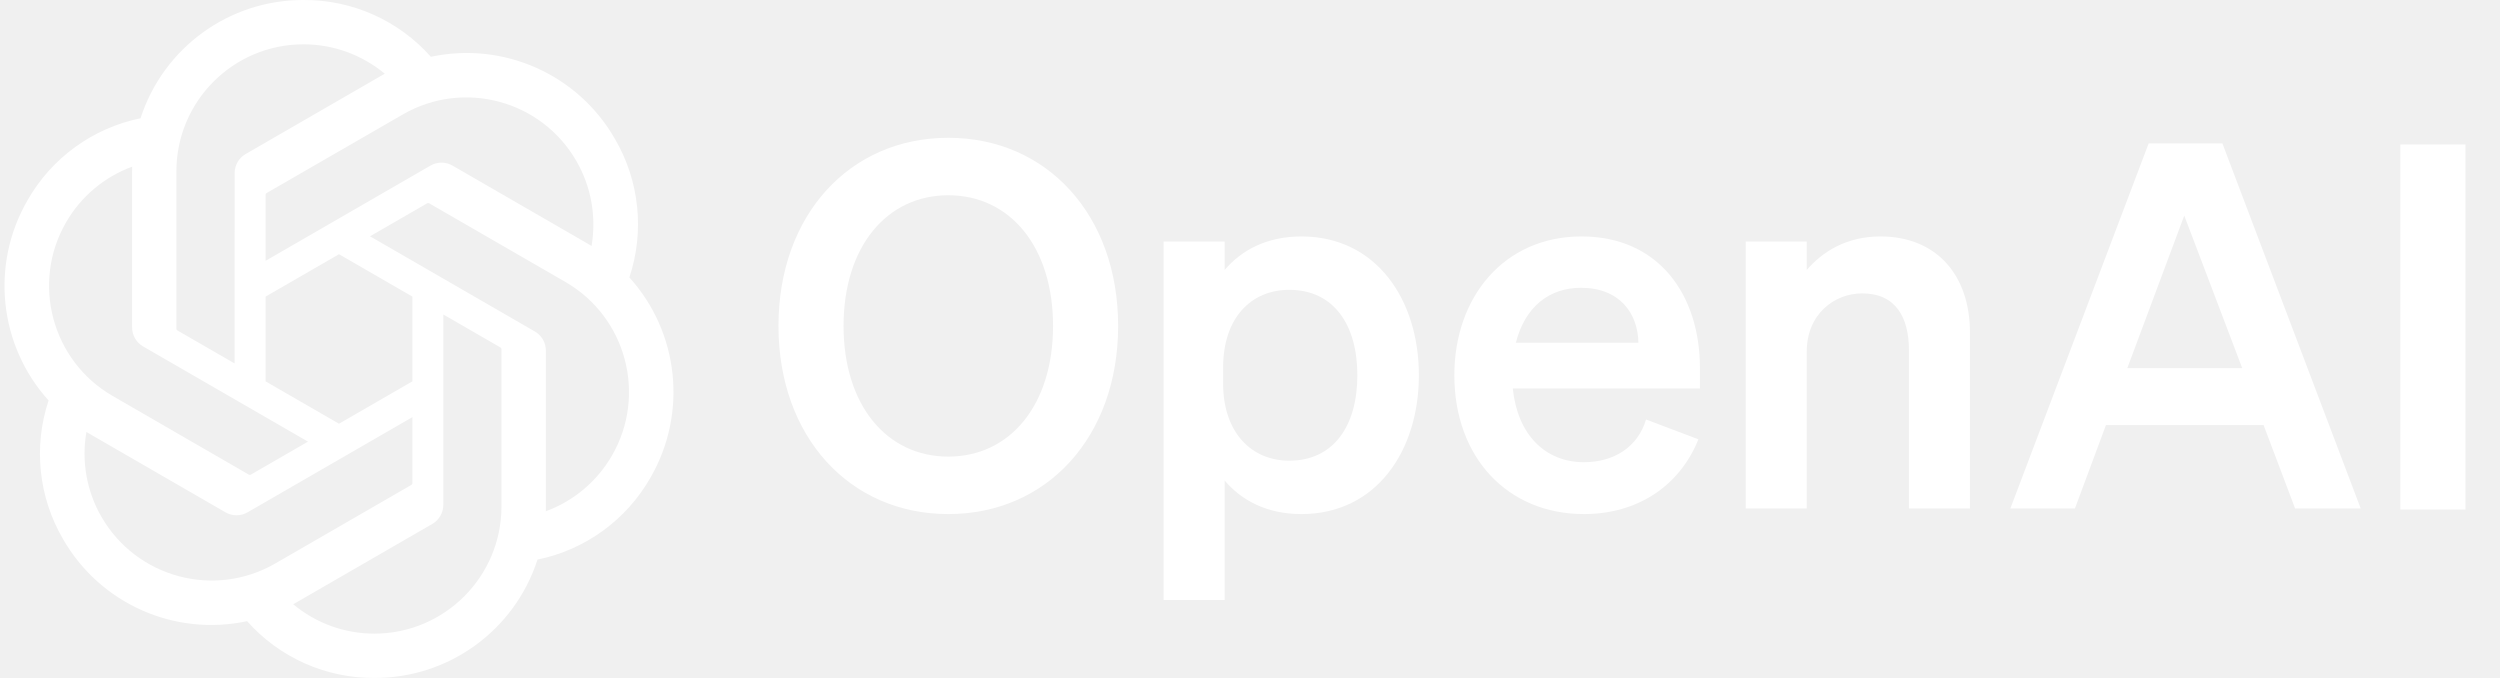
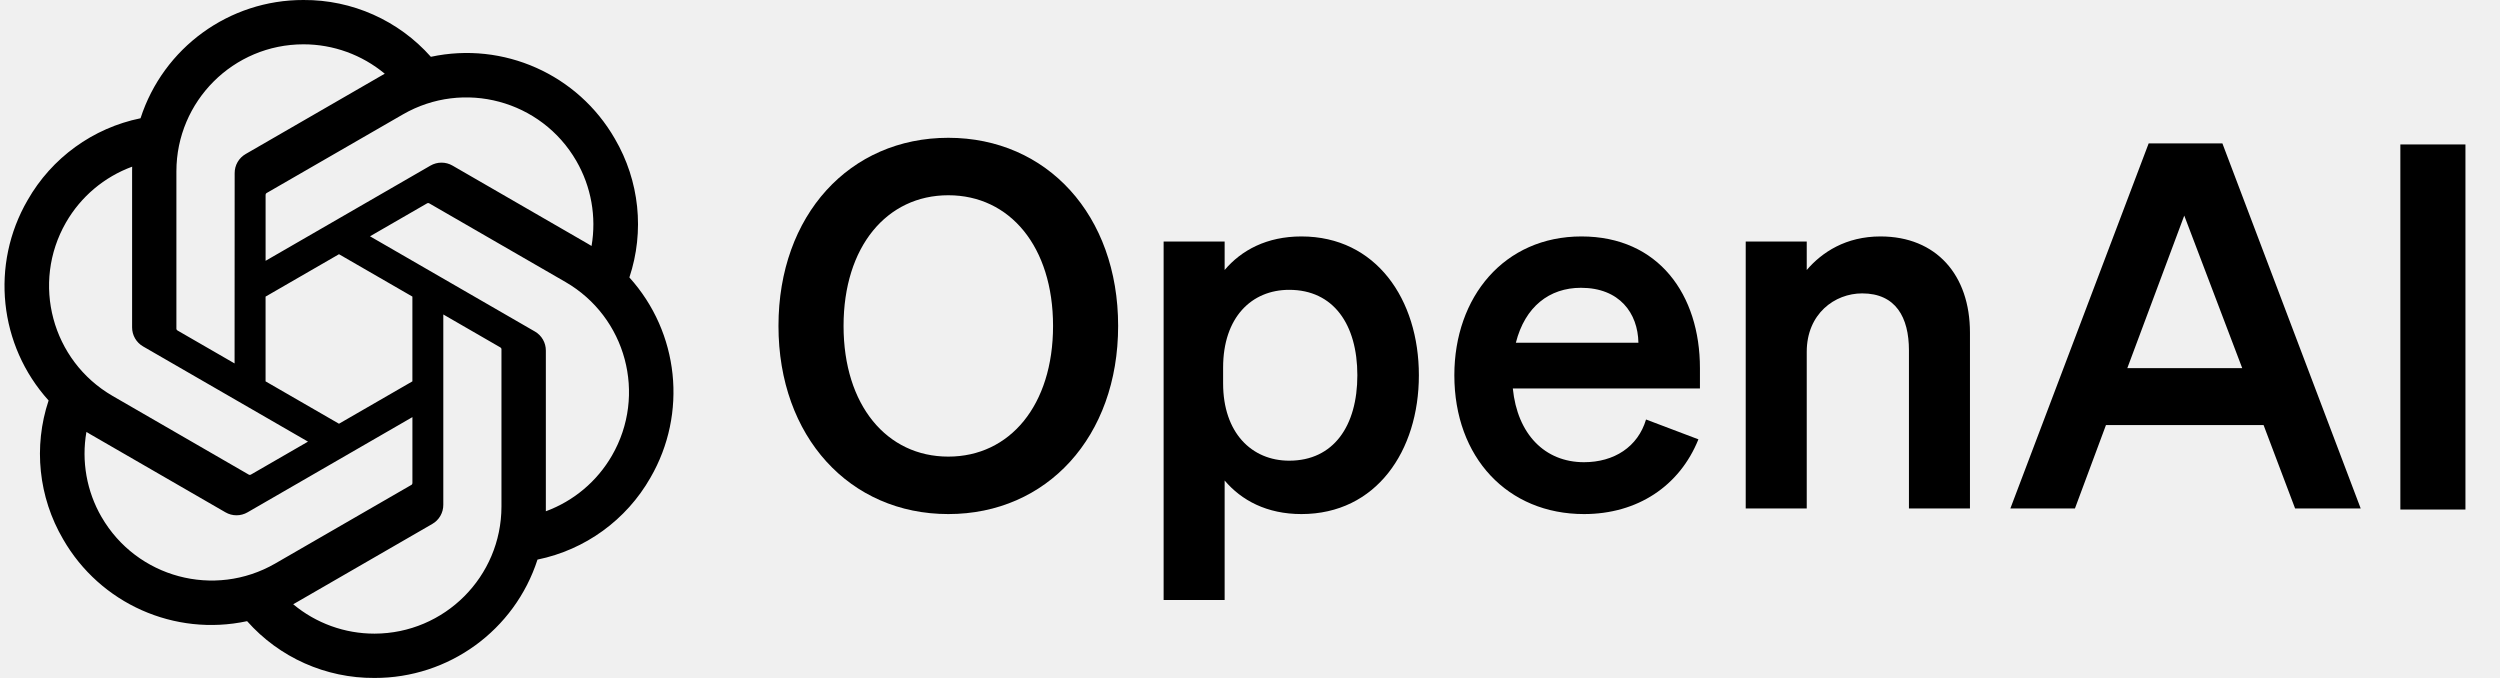
<svg xmlns="http://www.w3.org/2000/svg" viewBox="0 0 1180 320">
-   <path fill="white" d="m367.44 153.84c0 52.32 33.6 88.8 80.16 88.8s80.16-36.48 80.16-88.8-33.6-88.8-80.16-88.8-80.16 36.48-80.16 88.8zm129.6 0c0 37.44-20.4 61.68-49.44 61.68s-49.44-24.24-49.44-61.68 20.4-61.68 49.44-61.68 49.44 24.24 49.44 61.68z" />
-   <path fill="white" d="m614.27 242.64c35.28 0 55.44-29.76 55.44-65.52s-20.16-65.52-55.44-65.52c-16.32 0-28.32 6.48-36.24 15.84v-13.44h-28.8v169.2h28.8v-56.4c7.92 9.36 19.92 15.84 36.24 15.84zm-36.96-69.12c0-23.76 13.44-36.72 31.2-36.72 20.88 0 32.16 16.32 32.16 40.32s-11.28 40.32-32.16 40.32c-17.76 0-31.2-13.2-31.2-36.48z" />
-   <path fill="white" d="m747.65 242.64c25.2 0 45.12-13.2 54-35.28l-24.72-9.36c-3.84 12.96-15.12 20.16-29.28 20.16-18.48 0-31.44-13.2-33.6-34.8h88.32v-9.6c0-34.56-19.44-62.16-55.92-62.16s-60 28.56-60 65.52c0 38.88 25.2 65.52 61.2 65.52zm-1.44-106.8c18.24 0 26.88 12 27.12 25.92h-57.84c4.32-17.04 15.84-25.92 30.72-25.92z" />
-   <path fill="white" d="m823.98 240h28.8v-73.92c0-18 13.2-27.6 26.16-27.6 15.84 0 22.08 11.28 22.08 26.88v74.64h28.8v-83.04c0-27.12-15.84-45.36-42.24-45.36-16.32 0-27.6 7.44-34.8 15.84v-13.44h-28.8z" />
-   <path fill="white" d="m1014.17 67.68-65.28 172.32h30.48l14.64-39.36h74.4l14.88 39.36h30.96l-65.28-172.32zm16.8 34.08 27.36 72h-54.24z" />
-   <path fill="white" d="m1163.69 68.18h-30.72v172.32h30.72z" />
-   <path fill="white" d="m297.06 130.97c7.26-21.79 4.76-45.66-6.85-65.48-17.46-30.4-52.56-46.04-86.84-38.68-15.25-17.18-37.16-26.95-60.13-26.81-35.04-.08-66.13 22.48-76.91 55.82-22.51 4.61-41.94 18.7-53.31 38.67-17.59 30.32-13.58 68.54 9.92 94.54-7.26 21.79-4.76 45.66 6.85 65.48 17.46 30.4 52.56 46.04 86.84 38.68 15.24 17.18 37.16 26.95 60.13 26.8 35.06.09 66.16-22.49 76.94-55.86 22.51-4.61 41.94-18.7 53.31-38.67 17.57-30.32 13.55-68.51-9.94-94.51zm-120.28 168.11c-14.03.02-27.62-4.89-38.39-13.88.49-.26 1.34-.73 1.89-1.07l63.72-36.8c3.26-1.85 5.26-5.32 5.24-9.07v-89.83l26.93 15.55c.29.14.48.42.52.74v74.39c-.04 33.08-26.83 59.9-59.91 59.97zm-128.84-55.03c-7.03-12.14-9.56-26.37-7.15-40.18.47.28 1.3.79 1.89 1.13l63.72 36.8c3.23 1.89 7.23 1.89 10.47 0l77.79-44.92v31.1c.02.32-.13.63-.38.83l-64.41 37.19c-28.69 16.52-65.33 6.7-81.92-21.95zm-16.77-139.09c7-12.16 18.05-21.46 31.21-26.29 0 .55-.03 1.52-.03 2.2v73.61c-.02 3.74 1.98 7.21 5.23 9.06l77.79 44.91-26.93 15.55c-.27.18-.61.21-.91.08l-64.42-37.22c-28.63-16.58-38.45-53.21-21.95-81.89zm221.26 51.49-77.79-44.92 26.93-15.54c.27-.18.61-.21.91-.08l64.42 37.19c28.68 16.57 38.51 53.26 21.94 81.94-7.01 12.14-18.05 21.44-31.2 26.28v-75.81c.03-3.74-1.96-7.2-5.2-9.06zm26.8-40.34c-.47-.29-1.3-.79-1.89-1.13l-63.72-36.8c-3.23-1.89-7.23-1.89-10.47 0l-77.79 44.92v-31.1c-.02-.32.13-.63.38-.83l64.41-37.16c28.69-16.55 65.37-6.7 81.91 22 6.99 12.12 9.52 26.31 7.15 40.1zm-168.51 55.43-26.94-15.55c-.29-.14-.48-.42-.52-.74v-74.39c.02-33.12 26.89-59.96 60.01-59.94 14.01 0 27.57 4.92 38.34 13.88-.49.26-1.33.73-1.89 1.07l-63.72 36.8c-3.26 1.85-5.26 5.31-5.24 9.06l-.04 89.79zm14.63-31.54 34.65-20.01 34.65 20v40.01l-34.65 20-34.65-20z" />
+   <path d="m367.44 153.84c0 52.32 33.6 88.8 80.16 88.8s80.16-36.48 80.16-88.8-33.6-88.8-80.16-88.8-80.16 36.48-80.16 88.8zm129.6 0c0 37.44-20.4 61.68-49.44 61.68s-49.44-24.24-49.44-61.68 20.4-61.68 49.44-61.68 49.44 24.24 49.44 61.68z" />
+   <path d="m614.27 242.64c35.28 0 55.44-29.76 55.44-65.52s-20.16-65.52-55.44-65.52c-16.32 0-28.32 6.48-36.24 15.84v-13.44h-28.8v169.2h28.8v-56.4c7.92 9.36 19.92 15.84 36.24 15.84zm-36.96-69.12c0-23.76 13.44-36.72 31.2-36.72 20.88 0 32.16 16.32 32.16 40.32s-11.28 40.32-32.16 40.32c-17.76 0-31.2-13.2-31.2-36.48z" />
+   <path d="m747.65 242.64c25.2 0 45.12-13.2 54-35.28l-24.72-9.36c-3.84 12.96-15.12 20.16-29.28 20.16-18.48 0-31.44-13.2-33.6-34.8h88.32v-9.6c0-34.56-19.44-62.16-55.92-62.16s-60 28.56-60 65.52c0 38.88 25.2 65.52 61.2 65.52zm-1.44-106.8c18.24 0 26.88 12 27.12 25.92h-57.84c4.32-17.04 15.84-25.92 30.72-25.92z" />
+   <path d="m823.98 240h28.8v-73.92c0-18 13.2-27.6 26.16-27.6 15.84 0 22.08 11.28 22.08 26.88v74.64h28.8v-83.04c0-27.12-15.84-45.36-42.24-45.36-16.32 0-27.6 7.44-34.8 15.84v-13.44h-28.8z" />
+   <path d="m1014.17 67.68-65.28 172.32h30.48l14.64-39.36h74.4l14.88 39.36h30.96l-65.28-172.32zm16.8 34.08 27.36 72h-54.24z" />
+   <path d="m1163.69 68.18h-30.72v172.32h30.72z" />
+   <path d="m297.06 130.97c7.26-21.79 4.76-45.66-6.85-65.48-17.46-30.4-52.56-46.04-86.84-38.68-15.25-17.18-37.16-26.95-60.13-26.81-35.04-.08-66.13 22.48-76.91 55.82-22.51 4.61-41.94 18.7-53.31 38.67-17.59 30.32-13.58 68.54 9.92 94.54-7.26 21.79-4.76 45.66 6.85 65.48 17.46 30.4 52.56 46.04 86.84 38.68 15.24 17.18 37.16 26.95 60.13 26.8 35.06.09 66.16-22.49 76.94-55.86 22.51-4.61 41.94-18.7 53.31-38.67 17.57-30.32 13.55-68.51-9.94-94.51zm-120.28 168.11c-14.03.02-27.62-4.89-38.39-13.88.49-.26 1.34-.73 1.89-1.07l63.72-36.8c3.26-1.85 5.26-5.32 5.24-9.07v-89.83l26.93 15.55c.29.14.48.42.52.74v74.39c-.04 33.08-26.83 59.9-59.91 59.97zm-128.84-55.03c-7.03-12.14-9.56-26.37-7.15-40.18.47.28 1.3.79 1.89 1.13l63.72 36.8c3.23 1.89 7.23 1.89 10.47 0l77.79-44.92v31.1c.02.32-.13.63-.38.83l-64.41 37.19c-28.69 16.52-65.33 6.7-81.92-21.95zm-16.77-139.09c7-12.16 18.05-21.46 31.21-26.29 0 .55-.03 1.52-.03 2.2v73.61c-.02 3.74 1.98 7.21 5.23 9.06l77.79 44.91-26.93 15.55c-.27.18-.61.21-.91.08l-64.42-37.22c-28.63-16.58-38.45-53.21-21.95-81.89zm221.26 51.49-77.79-44.92 26.93-15.54c.27-.18.61-.21.91-.08l64.42 37.19c28.68 16.57 38.51 53.26 21.94 81.94-7.01 12.14-18.05 21.44-31.2 26.28v-75.81c.03-3.74-1.96-7.2-5.2-9.06zm26.8-40.34c-.47-.29-1.3-.79-1.89-1.13l-63.72-36.8c-3.23-1.89-7.23-1.89-10.47 0l-77.79 44.92v-31.1c-.02-.32.13-.63.38-.83l64.41-37.16c28.69-16.55 65.37-6.7 81.91 22 6.99 12.12 9.52 26.31 7.15 40.1zm-168.51 55.43-26.94-15.55c-.29-.14-.48-.42-.52-.74v-74.39c.02-33.12 26.89-59.96 60.01-59.94 14.01 0 27.57 4.92 38.34 13.88-.49.26-1.33.73-1.89 1.07l-63.72 36.8c-3.26 1.85-5.26 5.31-5.24 9.06l-.04 89.79zm14.63-31.54 34.65-20.01 34.65 20v40.01l-34.65 20-34.65-20z" />
</svg>
